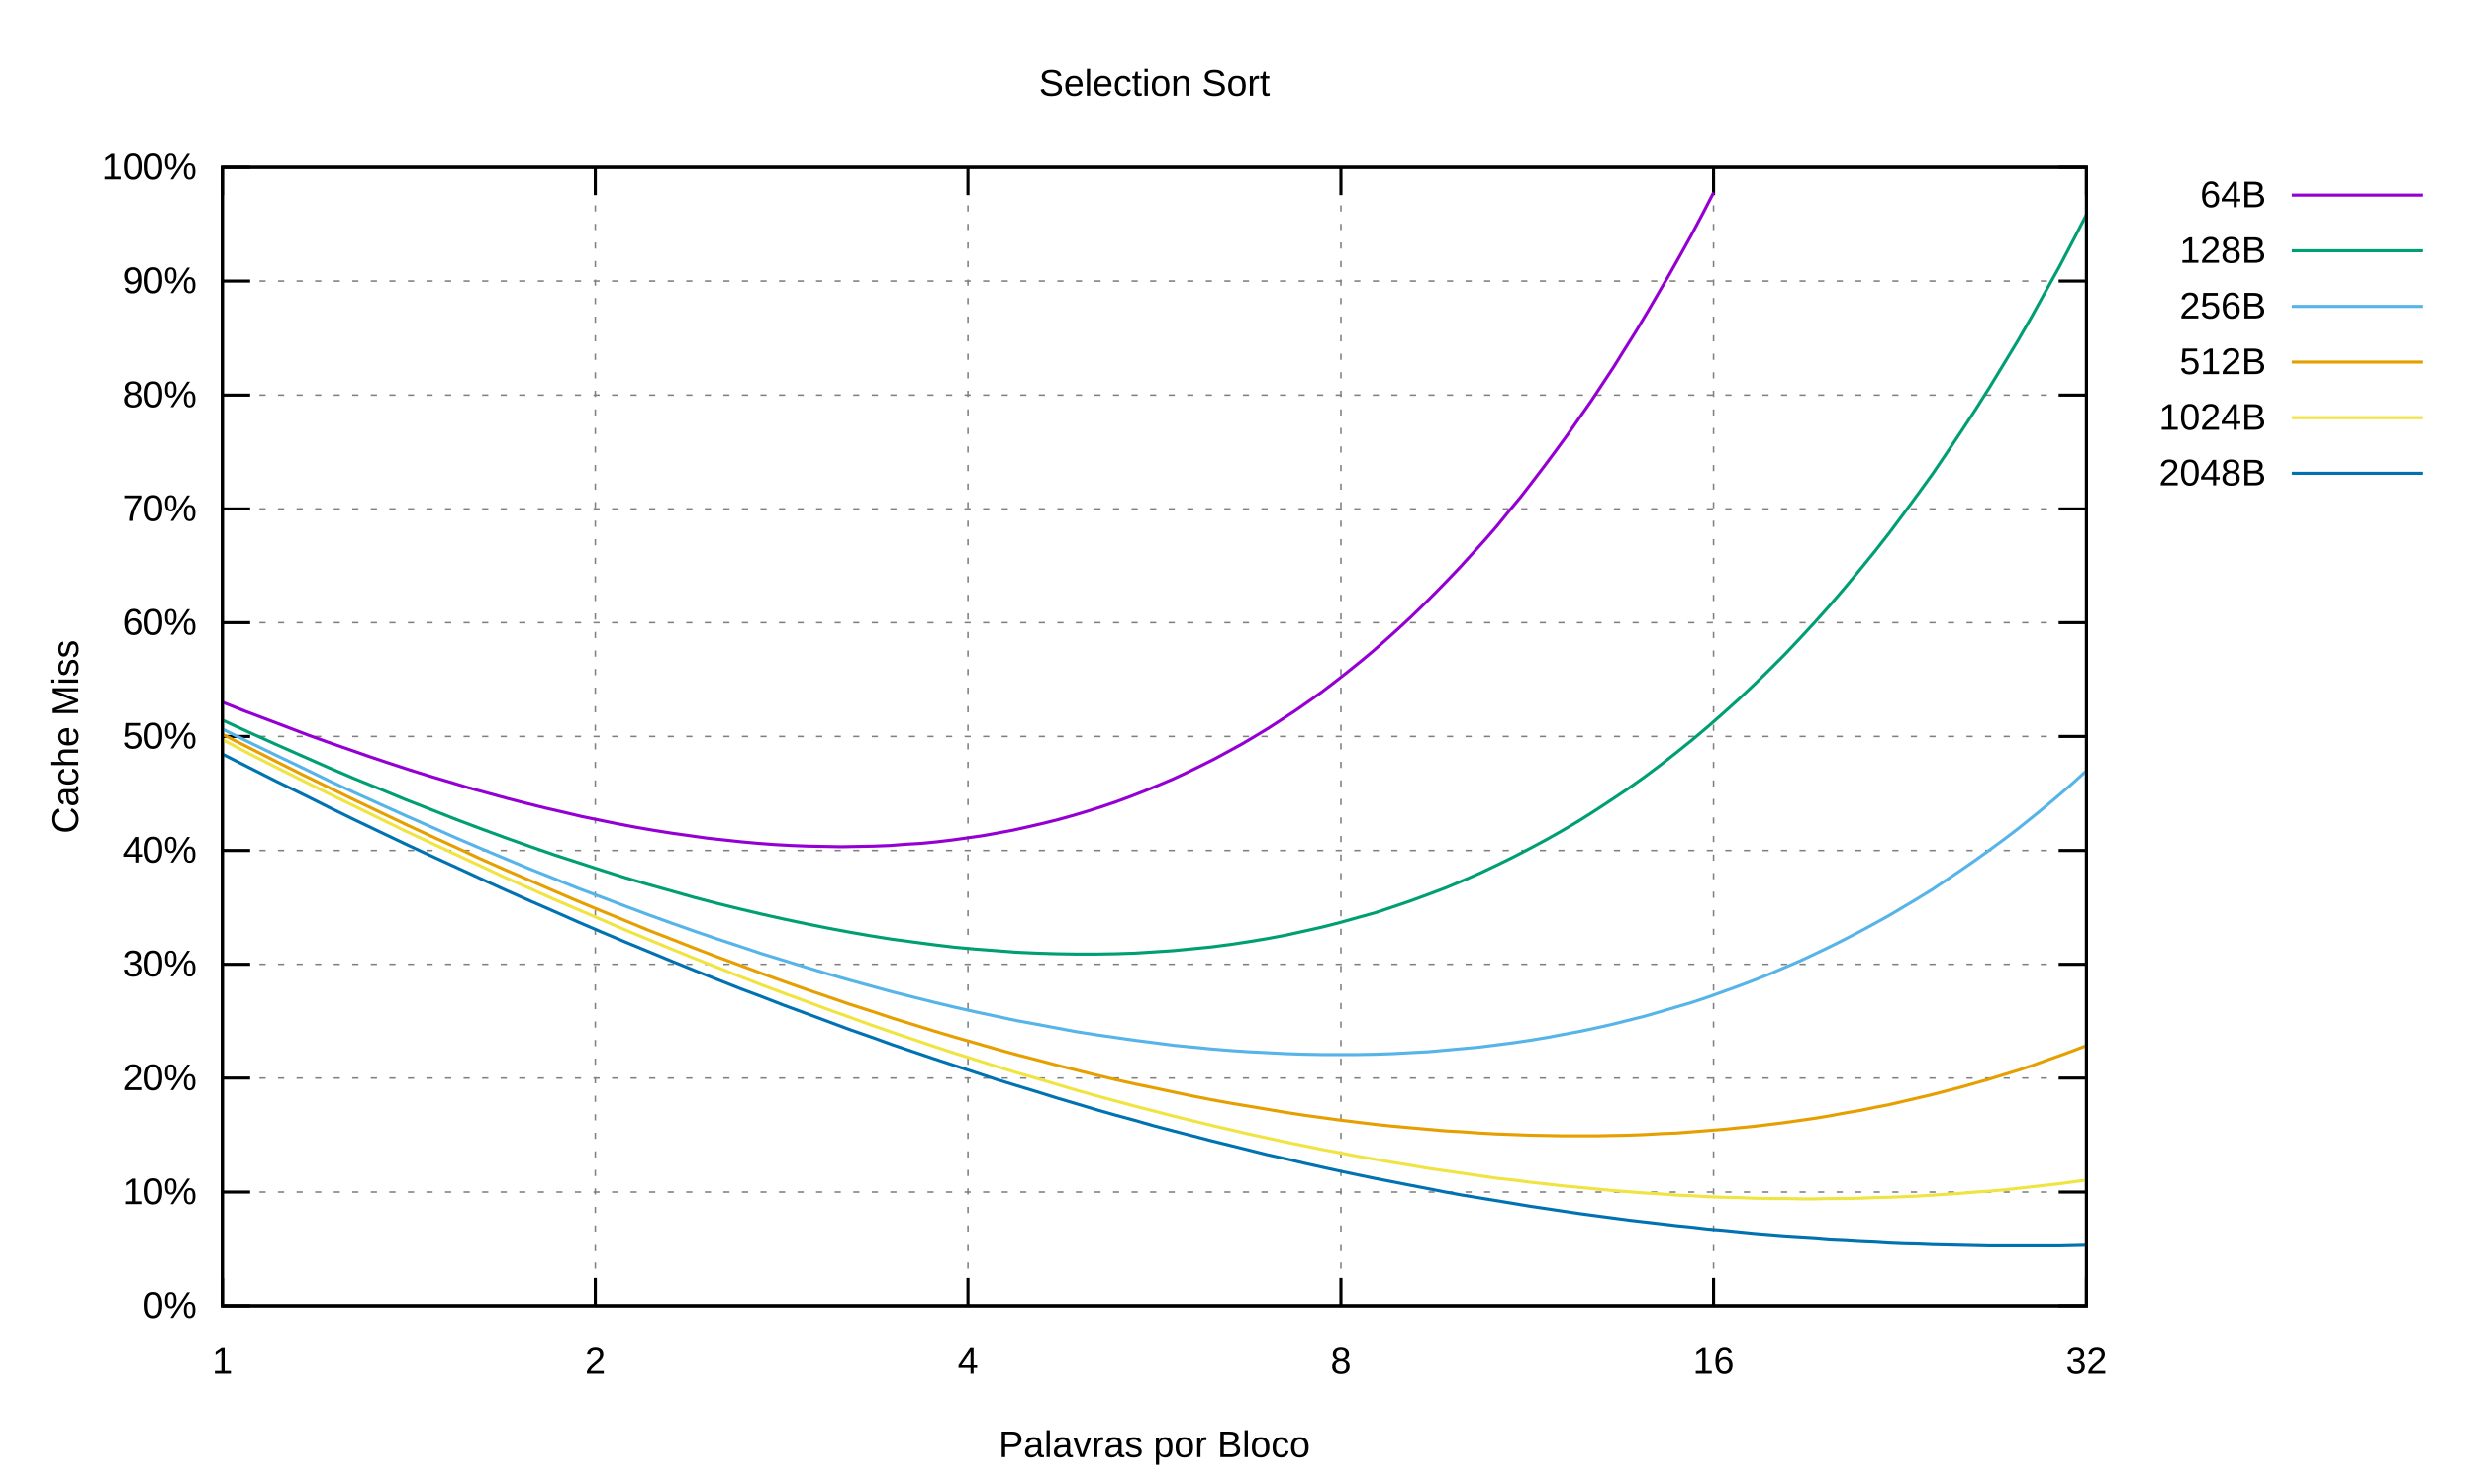
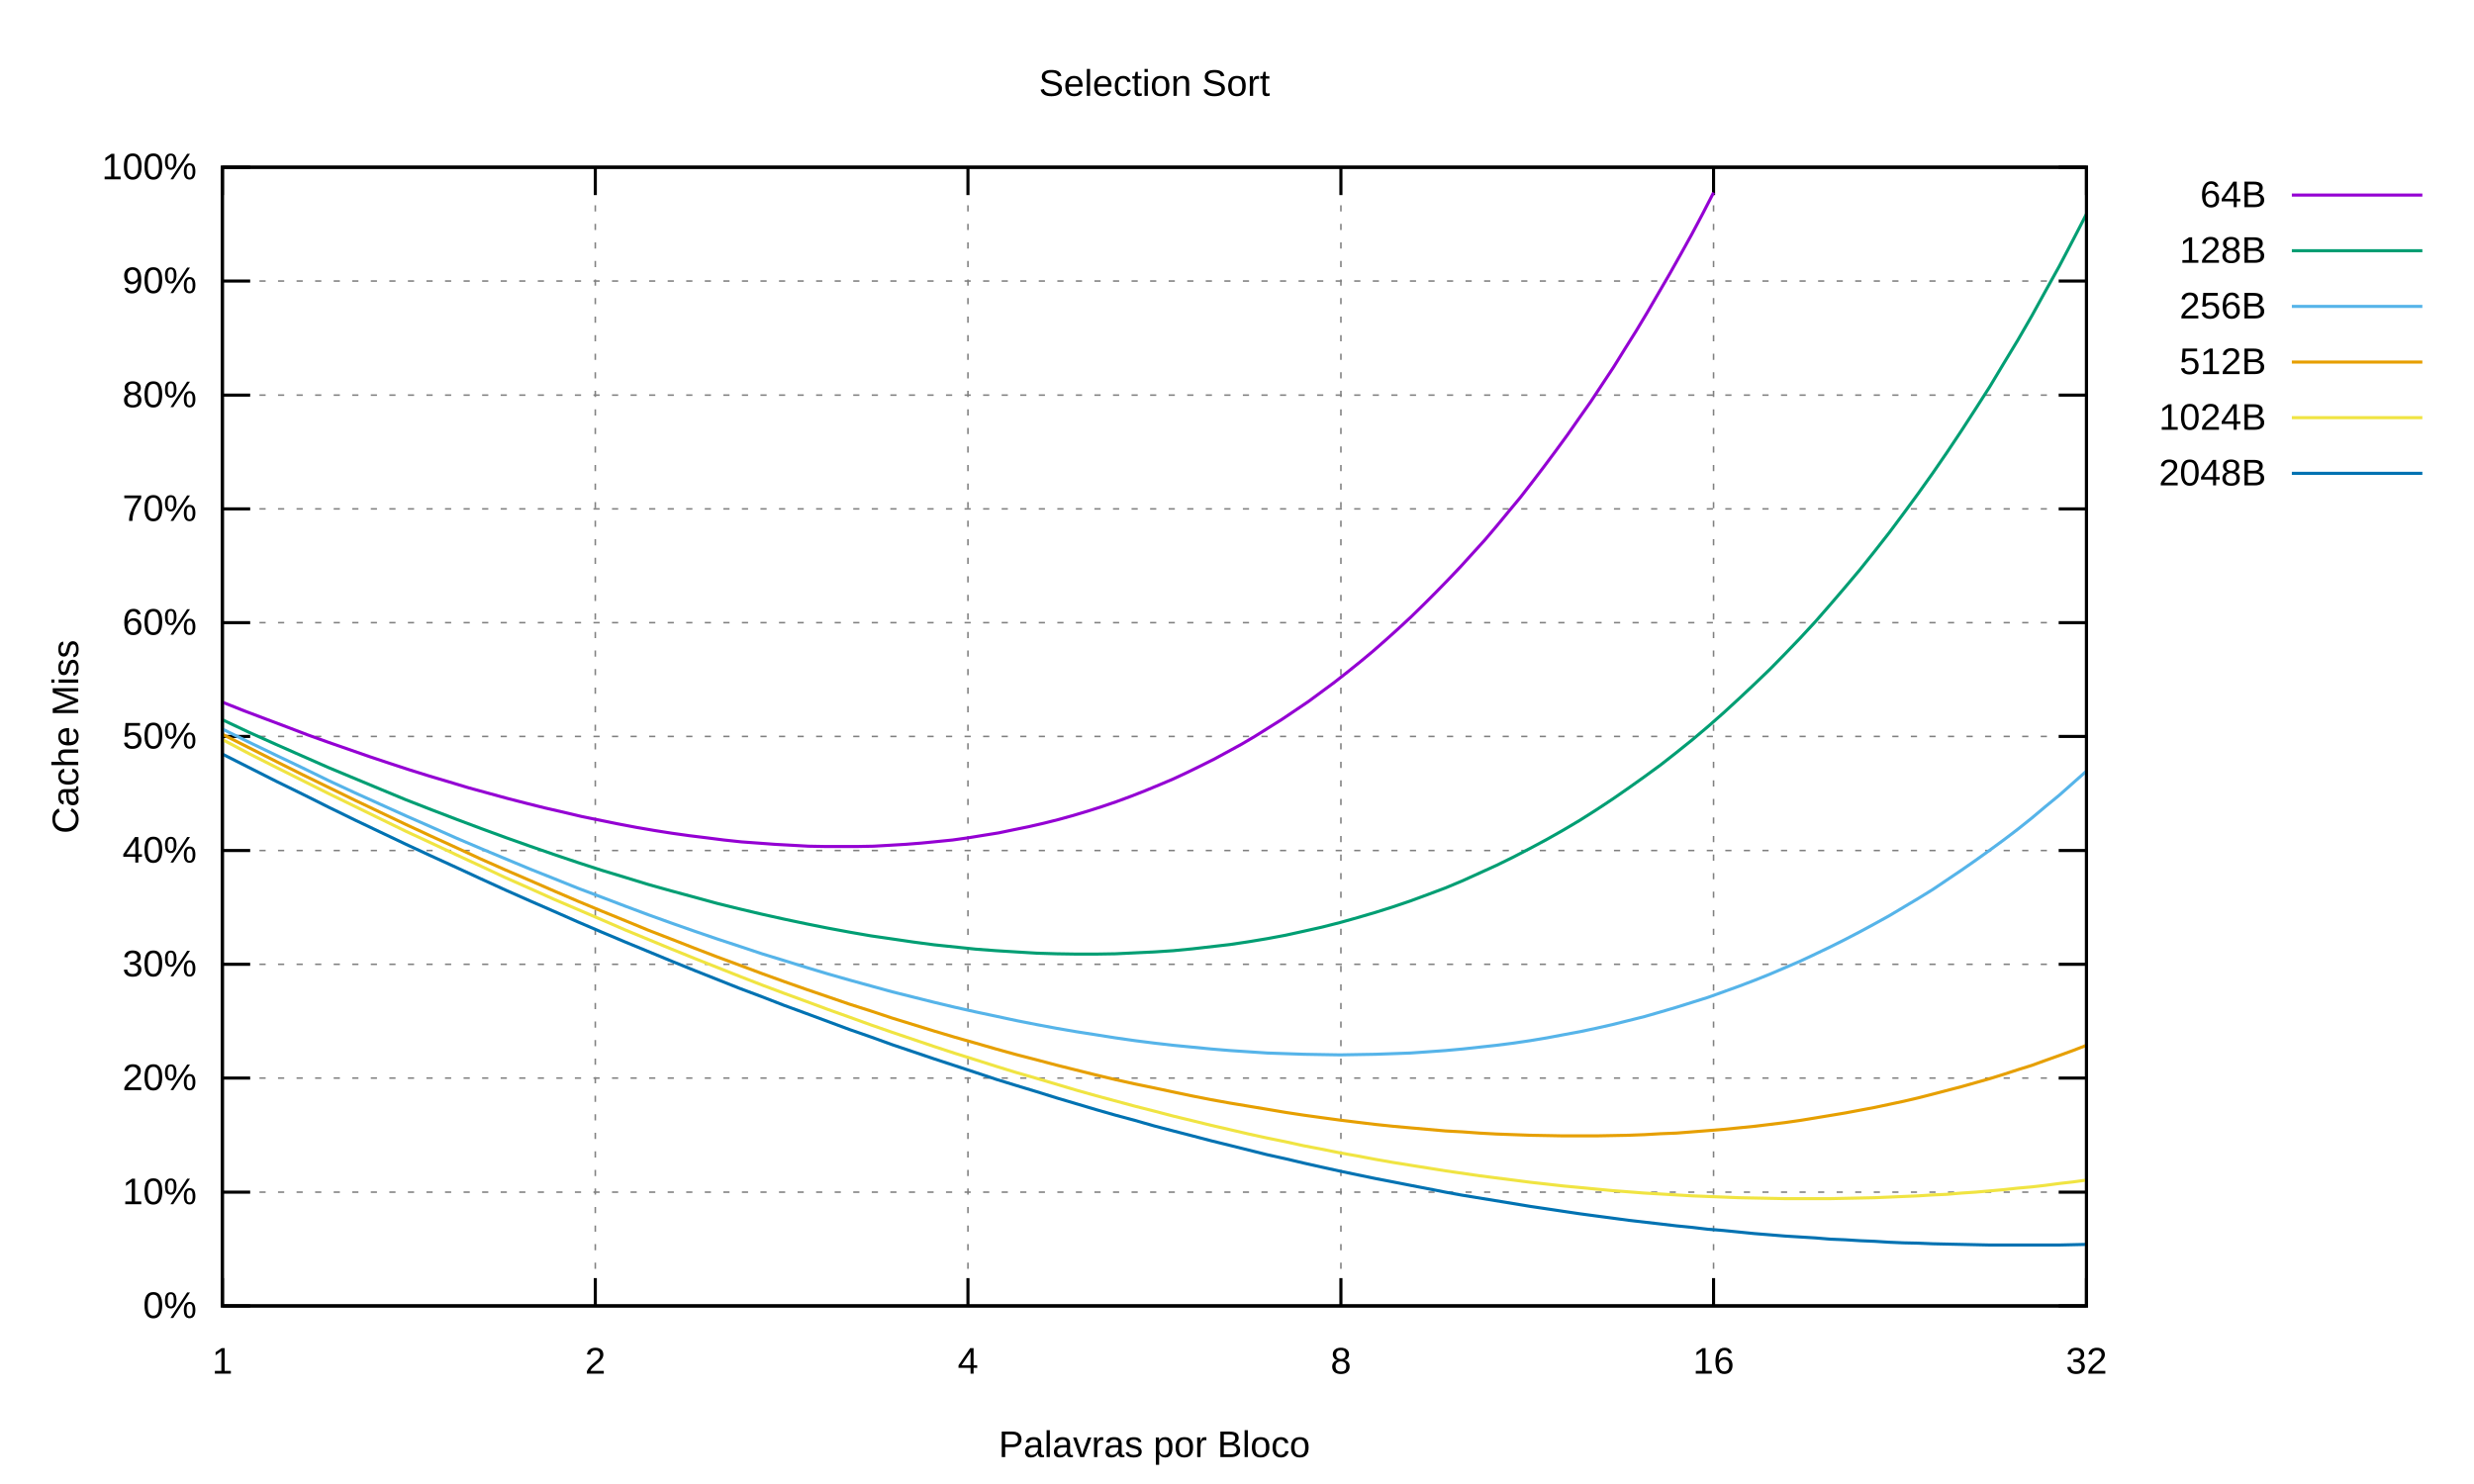
<svg xmlns="http://www.w3.org/2000/svg" xmlns:xlink="http://www.w3.org/1999/xlink" width="800" height="480" viewBox="0 0 800 480">
  <g id="gnuplot_canvas">
    <rect x="0" y="0" width="800" height="480" fill="none" />
    <defs>
      <circle id="gpDot" r="0.5" stroke-width="0.5" stroke="currentColor" />
      <path id="gpPt0" stroke-width="0.222" stroke="currentColor" d="M-1,0 h2 M0,-1 v2" />
      <path id="gpPt1" stroke-width="0.222" stroke="currentColor" d="M-1,-1 L1,1 M1,-1 L-1,1" />
      <path id="gpPt2" stroke-width="0.222" stroke="currentColor" d="M-1,0 L1,0 M0,-1 L0,1 M-1,-1 L1,1 M-1,1 L1,-1" />
      <rect id="gpPt3" stroke-width="0.222" stroke="currentColor" x="-1" y="-1" width="2" height="2" />
      <rect id="gpPt4" stroke-width="0.222" stroke="currentColor" fill="currentColor" x="-1" y="-1" width="2" height="2" />
      <circle id="gpPt5" stroke-width="0.222" stroke="currentColor" cx="0" cy="0" r="1" />
      <use xlink:href="#gpPt5" id="gpPt6" fill="currentColor" stroke="none" />
      <path id="gpPt7" stroke-width="0.222" stroke="currentColor" d="M0,-1.33 L-1.33,0.67 L1.33,0.67 z" />
      <use xlink:href="#gpPt7" id="gpPt8" fill="currentColor" stroke="none" />
      <use xlink:href="#gpPt7" id="gpPt9" stroke="currentColor" transform="rotate(180)" />
      <use xlink:href="#gpPt9" id="gpPt10" fill="currentColor" stroke="none" />
      <use xlink:href="#gpPt3" id="gpPt11" stroke="currentColor" transform="rotate(45)" />
      <use xlink:href="#gpPt11" id="gpPt12" fill="currentColor" stroke="none" />
      <path id="gpPt13" stroke-width="0.222" stroke="currentColor" d="M0,1.330 L1.265,0.411 L0.782,-1.067 L-0.782,-1.076 L-1.265,0.411 z" />
      <use xlink:href="#gpPt13" id="gpPt14" fill="currentColor" stroke="none" />
      <filter id="textbox" filterUnits="objectBoundingBox" x="0" y="0" height="1" width="1">
        <feFlood flood-color="white" flood-opacity="1" result="bgnd" />
        <feComposite in="SourceGraphic" in2="bgnd" operator="atop" />
      </filter>
      <filter id="greybox" filterUnits="objectBoundingBox" x="0" y="0" height="1" width="1">
        <feFlood flood-color="lightgrey" flood-opacity="1" result="grey" />
        <feComposite in="SourceGraphic" in2="grey" operator="atop" />
      </filter>
    </defs>
    <g fill="none" color="white" stroke="black" stroke-width="1.00" stroke-linecap="butt" stroke-linejoin="miter">
</g>
    <g fill="none" color="black" stroke="currentColor" stroke-width="1.00" stroke-linecap="butt" stroke-linejoin="miter">
</g>
    <g fill="none" color="black" stroke="black" stroke-width="0.50" stroke-linecap="butt" stroke-linejoin="miter">
</g>
    <g fill="none" color="gray" stroke="currentColor" stroke-width="0.50" stroke-linecap="butt" stroke-linejoin="miter">
      <path stroke="gray" stroke-dasharray="2,4" class="gridline" d="M71.9,422.4 L674.7,422.4  " />
    </g>
    <g fill="none" color="gray" stroke="gray" stroke-width="1.00" stroke-linecap="butt" stroke-linejoin="miter">
</g>
    <g fill="none" color="black" stroke="currentColor" stroke-width="1.00" stroke-linecap="butt" stroke-linejoin="miter">
      <path stroke="black" d="M71.9,422.4 L80.9,422.4 M674.7,422.4 L665.7,422.4  " />
      <g transform="translate(63.6,426.3)" stroke="none" fill="black" font-family="Arial" font-size="12.00" text-anchor="end">
        <text>
          <tspan font-family="Arial">0%</tspan>
        </text>
      </g>
    </g>
    <g fill="none" color="black" stroke="currentColor" stroke-width="1.00" stroke-linecap="butt" stroke-linejoin="miter">
</g>
    <g fill="none" color="black" stroke="black" stroke-width="0.50" stroke-linecap="butt" stroke-linejoin="miter">
</g>
    <g fill="none" color="gray" stroke="currentColor" stroke-width="0.50" stroke-linecap="butt" stroke-linejoin="miter">
      <path stroke="gray" stroke-dasharray="2,4" class="gridline" d="M71.9,385.6 L674.7,385.6  " />
    </g>
    <g fill="none" color="gray" stroke="gray" stroke-width="1.00" stroke-linecap="butt" stroke-linejoin="miter">
</g>
    <g fill="none" color="black" stroke="currentColor" stroke-width="1.00" stroke-linecap="butt" stroke-linejoin="miter">
      <path stroke="black" d="M71.9,385.6 L80.9,385.6 M674.7,385.6 L665.7,385.6  " />
      <g transform="translate(63.6,389.5)" stroke="none" fill="black" font-family="Arial" font-size="12.00" text-anchor="end">
        <text>
          <tspan font-family="Arial">10%</tspan>
        </text>
      </g>
    </g>
    <g fill="none" color="black" stroke="currentColor" stroke-width="1.00" stroke-linecap="butt" stroke-linejoin="miter">
</g>
    <g fill="none" color="black" stroke="black" stroke-width="0.50" stroke-linecap="butt" stroke-linejoin="miter">
</g>
    <g fill="none" color="gray" stroke="currentColor" stroke-width="0.50" stroke-linecap="butt" stroke-linejoin="miter">
      <path stroke="gray" stroke-dasharray="2,4" class="gridline" d="M71.9,348.7 L674.7,348.7  " />
    </g>
    <g fill="none" color="gray" stroke="gray" stroke-width="1.00" stroke-linecap="butt" stroke-linejoin="miter">
</g>
    <g fill="none" color="black" stroke="currentColor" stroke-width="1.00" stroke-linecap="butt" stroke-linejoin="miter">
      <path stroke="black" d="M71.9,348.7 L80.9,348.7 M674.7,348.7 L665.7,348.7  " />
      <g transform="translate(63.6,352.6)" stroke="none" fill="black" font-family="Arial" font-size="12.00" text-anchor="end">
        <text>
          <tspan font-family="Arial">20%</tspan>
        </text>
      </g>
    </g>
    <g fill="none" color="black" stroke="currentColor" stroke-width="1.00" stroke-linecap="butt" stroke-linejoin="miter">
</g>
    <g fill="none" color="black" stroke="black" stroke-width="0.50" stroke-linecap="butt" stroke-linejoin="miter">
</g>
    <g fill="none" color="gray" stroke="currentColor" stroke-width="0.50" stroke-linecap="butt" stroke-linejoin="miter">
      <path stroke="gray" stroke-dasharray="2,4" class="gridline" d="M71.9,311.9 L674.7,311.9  " />
    </g>
    <g fill="none" color="gray" stroke="gray" stroke-width="1.00" stroke-linecap="butt" stroke-linejoin="miter">
</g>
    <g fill="none" color="black" stroke="currentColor" stroke-width="1.00" stroke-linecap="butt" stroke-linejoin="miter">
      <path stroke="black" d="M71.9,311.9 L80.9,311.9 M674.7,311.9 L665.7,311.9  " />
      <g transform="translate(63.6,315.8)" stroke="none" fill="black" font-family="Arial" font-size="12.00" text-anchor="end">
        <text>
          <tspan font-family="Arial">30%</tspan>
        </text>
      </g>
    </g>
    <g fill="none" color="black" stroke="currentColor" stroke-width="1.00" stroke-linecap="butt" stroke-linejoin="miter">
</g>
    <g fill="none" color="black" stroke="black" stroke-width="0.50" stroke-linecap="butt" stroke-linejoin="miter">
</g>
    <g fill="none" color="gray" stroke="currentColor" stroke-width="0.50" stroke-linecap="butt" stroke-linejoin="miter">
      <path stroke="gray" stroke-dasharray="2,4" class="gridline" d="M71.9,275.1 L674.7,275.1  " />
    </g>
    <g fill="none" color="gray" stroke="gray" stroke-width="1.00" stroke-linecap="butt" stroke-linejoin="miter">
</g>
    <g fill="none" color="black" stroke="currentColor" stroke-width="1.00" stroke-linecap="butt" stroke-linejoin="miter">
      <path stroke="black" d="M71.9,275.1 L80.9,275.1 M674.7,275.1 L665.7,275.1  " />
      <g transform="translate(63.6,279.0)" stroke="none" fill="black" font-family="Arial" font-size="12.00" text-anchor="end">
        <text>
          <tspan font-family="Arial">40%</tspan>
        </text>
      </g>
    </g>
    <g fill="none" color="black" stroke="currentColor" stroke-width="1.00" stroke-linecap="butt" stroke-linejoin="miter">
</g>
    <g fill="none" color="black" stroke="black" stroke-width="0.50" stroke-linecap="butt" stroke-linejoin="miter">
</g>
    <g fill="none" color="gray" stroke="currentColor" stroke-width="0.50" stroke-linecap="butt" stroke-linejoin="miter">
      <path stroke="gray" stroke-dasharray="2,4" class="gridline" d="M71.9,238.2 L674.7,238.2  " />
    </g>
    <g fill="none" color="gray" stroke="gray" stroke-width="1.00" stroke-linecap="butt" stroke-linejoin="miter">
</g>
    <g fill="none" color="black" stroke="currentColor" stroke-width="1.00" stroke-linecap="butt" stroke-linejoin="miter">
      <path stroke="black" d="M71.9,238.2 L80.9,238.2 M674.7,238.2 L665.7,238.2  " />
      <g transform="translate(63.6,242.1)" stroke="none" fill="black" font-family="Arial" font-size="12.00" text-anchor="end">
        <text>
          <tspan font-family="Arial">50%</tspan>
        </text>
      </g>
    </g>
    <g fill="none" color="black" stroke="currentColor" stroke-width="1.00" stroke-linecap="butt" stroke-linejoin="miter">
</g>
    <g fill="none" color="black" stroke="black" stroke-width="0.50" stroke-linecap="butt" stroke-linejoin="miter">
</g>
    <g fill="none" color="gray" stroke="currentColor" stroke-width="0.50" stroke-linecap="butt" stroke-linejoin="miter">
      <path stroke="gray" stroke-dasharray="2,4" class="gridline" d="M71.9,201.4 L674.7,201.4  " />
    </g>
    <g fill="none" color="gray" stroke="gray" stroke-width="1.00" stroke-linecap="butt" stroke-linejoin="miter">
</g>
    <g fill="none" color="black" stroke="currentColor" stroke-width="1.00" stroke-linecap="butt" stroke-linejoin="miter">
      <path stroke="black" d="M71.9,201.4 L80.9,201.4 M674.7,201.4 L665.7,201.4  " />
      <g transform="translate(63.6,205.3)" stroke="none" fill="black" font-family="Arial" font-size="12.00" text-anchor="end">
        <text>
          <tspan font-family="Arial">60%</tspan>
        </text>
      </g>
    </g>
    <g fill="none" color="black" stroke="currentColor" stroke-width="1.00" stroke-linecap="butt" stroke-linejoin="miter">
</g>
    <g fill="none" color="black" stroke="black" stroke-width="0.50" stroke-linecap="butt" stroke-linejoin="miter">
</g>
    <g fill="none" color="gray" stroke="currentColor" stroke-width="0.50" stroke-linecap="butt" stroke-linejoin="miter">
      <path stroke="gray" stroke-dasharray="2,4" class="gridline" d="M71.9,164.6 L674.7,164.6  " />
    </g>
    <g fill="none" color="gray" stroke="gray" stroke-width="1.00" stroke-linecap="butt" stroke-linejoin="miter">
</g>
    <g fill="none" color="black" stroke="currentColor" stroke-width="1.00" stroke-linecap="butt" stroke-linejoin="miter">
      <path stroke="black" d="M71.9,164.6 L80.9,164.6 M674.7,164.6 L665.7,164.6  " />
      <g transform="translate(63.6,168.5)" stroke="none" fill="black" font-family="Arial" font-size="12.00" text-anchor="end">
        <text>
          <tspan font-family="Arial">70%</tspan>
        </text>
      </g>
    </g>
    <g fill="none" color="black" stroke="currentColor" stroke-width="1.00" stroke-linecap="butt" stroke-linejoin="miter">
</g>
    <g fill="none" color="black" stroke="black" stroke-width="0.50" stroke-linecap="butt" stroke-linejoin="miter">
</g>
    <g fill="none" color="gray" stroke="currentColor" stroke-width="0.50" stroke-linecap="butt" stroke-linejoin="miter">
      <path stroke="gray" stroke-dasharray="2,4" class="gridline" d="M71.9,127.8 L674.7,127.8  " />
    </g>
    <g fill="none" color="gray" stroke="gray" stroke-width="1.00" stroke-linecap="butt" stroke-linejoin="miter">
</g>
    <g fill="none" color="black" stroke="currentColor" stroke-width="1.00" stroke-linecap="butt" stroke-linejoin="miter">
      <path stroke="black" d="M71.9,127.8 L80.9,127.8 M674.7,127.8 L665.7,127.8  " />
      <g transform="translate(63.6,131.7)" stroke="none" fill="black" font-family="Arial" font-size="12.00" text-anchor="end">
        <text>
          <tspan font-family="Arial">80%</tspan>
        </text>
      </g>
    </g>
    <g fill="none" color="black" stroke="currentColor" stroke-width="1.00" stroke-linecap="butt" stroke-linejoin="miter">
</g>
    <g fill="none" color="black" stroke="black" stroke-width="0.50" stroke-linecap="butt" stroke-linejoin="miter">
</g>
    <g fill="none" color="gray" stroke="currentColor" stroke-width="0.50" stroke-linecap="butt" stroke-linejoin="miter">
      <path stroke="gray" stroke-dasharray="2,4" class="gridline" d="M71.9,90.9 L674.7,90.9  " />
    </g>
    <g fill="none" color="gray" stroke="gray" stroke-width="1.00" stroke-linecap="butt" stroke-linejoin="miter">
</g>
    <g fill="none" color="black" stroke="currentColor" stroke-width="1.00" stroke-linecap="butt" stroke-linejoin="miter">
      <path stroke="black" d="M71.9,90.9 L80.9,90.9 M674.7,90.9 L665.7,90.9  " />
      <g transform="translate(63.6,94.8)" stroke="none" fill="black" font-family="Arial" font-size="12.00" text-anchor="end">
        <text>
          <tspan font-family="Arial">90%</tspan>
        </text>
      </g>
    </g>
    <g fill="none" color="black" stroke="currentColor" stroke-width="1.00" stroke-linecap="butt" stroke-linejoin="miter">
</g>
    <g fill="none" color="black" stroke="black" stroke-width="0.50" stroke-linecap="butt" stroke-linejoin="miter">
</g>
    <g fill="none" color="gray" stroke="currentColor" stroke-width="0.50" stroke-linecap="butt" stroke-linejoin="miter">
      <path stroke="gray" stroke-dasharray="2,4" class="gridline" d="M71.9,54.1 L674.7,54.1  " />
    </g>
    <g fill="none" color="gray" stroke="gray" stroke-width="1.00" stroke-linecap="butt" stroke-linejoin="miter">
</g>
    <g fill="none" color="black" stroke="currentColor" stroke-width="1.00" stroke-linecap="butt" stroke-linejoin="miter">
      <path stroke="black" d="M71.9,54.1 L80.9,54.1 M674.7,54.1 L665.7,54.1  " />
      <g transform="translate(63.6,58.0)" stroke="none" fill="black" font-family="Arial" font-size="12.00" text-anchor="end">
        <text>
          <tspan font-family="Arial">100%</tspan>
        </text>
      </g>
    </g>
    <g fill="none" color="black" stroke="currentColor" stroke-width="1.00" stroke-linecap="butt" stroke-linejoin="miter">
</g>
    <g fill="none" color="black" stroke="black" stroke-width="0.50" stroke-linecap="butt" stroke-linejoin="miter">
</g>
    <g fill="none" color="gray" stroke="currentColor" stroke-width="0.50" stroke-linecap="butt" stroke-linejoin="miter">
      <path stroke="gray" stroke-dasharray="2,4" class="gridline" d="M71.9,422.4 L71.9,54.1  " />
    </g>
    <g fill="none" color="gray" stroke="gray" stroke-width="1.00" stroke-linecap="butt" stroke-linejoin="miter">
</g>
    <g fill="none" color="black" stroke="currentColor" stroke-width="1.00" stroke-linecap="butt" stroke-linejoin="miter">
      <path stroke="black" d="M71.9,422.4 L71.9,413.4 M71.9,54.1 L71.9,63.1  " />
      <g transform="translate(71.9,444.3)" stroke="none" fill="black" font-family="Arial" font-size="12.00" text-anchor="middle">
        <text>
          <tspan font-family="Arial"> 1</tspan>
        </text>
      </g>
    </g>
    <g fill="none" color="black" stroke="currentColor" stroke-width="1.00" stroke-linecap="butt" stroke-linejoin="miter">
</g>
    <g fill="none" color="black" stroke="black" stroke-width="0.50" stroke-linecap="butt" stroke-linejoin="miter">
</g>
    <g fill="none" color="gray" stroke="currentColor" stroke-width="0.50" stroke-linecap="butt" stroke-linejoin="miter">
      <path stroke="gray" stroke-dasharray="2,4" class="gridline" d="M192.5,422.4 L192.5,54.1  " />
    </g>
    <g fill="none" color="gray" stroke="gray" stroke-width="1.00" stroke-linecap="butt" stroke-linejoin="miter">
</g>
    <g fill="none" color="black" stroke="currentColor" stroke-width="1.00" stroke-linecap="butt" stroke-linejoin="miter">
      <path stroke="black" d="M192.5,422.4 L192.5,413.4 M192.5,54.1 L192.5,63.1  " />
      <g transform="translate(192.5,444.3)" stroke="none" fill="black" font-family="Arial" font-size="12.00" text-anchor="middle">
        <text>
          <tspan font-family="Arial"> 2</tspan>
        </text>
      </g>
    </g>
    <g fill="none" color="black" stroke="currentColor" stroke-width="1.00" stroke-linecap="butt" stroke-linejoin="miter">
</g>
    <g fill="none" color="black" stroke="black" stroke-width="0.50" stroke-linecap="butt" stroke-linejoin="miter">
</g>
    <g fill="none" color="gray" stroke="currentColor" stroke-width="0.50" stroke-linecap="butt" stroke-linejoin="miter">
      <path stroke="gray" stroke-dasharray="2,4" class="gridline" d="M313.0,422.4 L313.0,54.1  " />
    </g>
    <g fill="none" color="gray" stroke="gray" stroke-width="1.00" stroke-linecap="butt" stroke-linejoin="miter">
</g>
    <g fill="none" color="black" stroke="currentColor" stroke-width="1.00" stroke-linecap="butt" stroke-linejoin="miter">
      <path stroke="black" d="M313.0,422.4 L313.0,413.4 M313.0,54.1 L313.0,63.1  " />
      <g transform="translate(313.0,444.3)" stroke="none" fill="black" font-family="Arial" font-size="12.00" text-anchor="middle">
        <text>
          <tspan font-family="Arial"> 4</tspan>
        </text>
      </g>
    </g>
    <g fill="none" color="black" stroke="currentColor" stroke-width="1.00" stroke-linecap="butt" stroke-linejoin="miter">
</g>
    <g fill="none" color="black" stroke="black" stroke-width="0.50" stroke-linecap="butt" stroke-linejoin="miter">
</g>
    <g fill="none" color="gray" stroke="currentColor" stroke-width="0.50" stroke-linecap="butt" stroke-linejoin="miter">
      <path stroke="gray" stroke-dasharray="2,4" class="gridline" d="M433.6,422.4 L433.6,54.1  " />
    </g>
    <g fill="none" color="gray" stroke="gray" stroke-width="1.00" stroke-linecap="butt" stroke-linejoin="miter">
</g>
    <g fill="none" color="black" stroke="currentColor" stroke-width="1.00" stroke-linecap="butt" stroke-linejoin="miter">
      <path stroke="black" d="M433.6,422.4 L433.6,413.4 M433.6,54.1 L433.6,63.1  " />
      <g transform="translate(433.6,444.3)" stroke="none" fill="black" font-family="Arial" font-size="12.00" text-anchor="middle">
        <text>
          <tspan font-family="Arial"> 8</tspan>
        </text>
      </g>
    </g>
    <g fill="none" color="black" stroke="currentColor" stroke-width="1.00" stroke-linecap="butt" stroke-linejoin="miter">
</g>
    <g fill="none" color="black" stroke="black" stroke-width="0.50" stroke-linecap="butt" stroke-linejoin="miter">
</g>
    <g fill="none" color="gray" stroke="currentColor" stroke-width="0.50" stroke-linecap="butt" stroke-linejoin="miter">
      <path stroke="gray" stroke-dasharray="2,4" class="gridline" d="M554.1,422.4 L554.1,54.1  " />
    </g>
    <g fill="none" color="gray" stroke="gray" stroke-width="1.00" stroke-linecap="butt" stroke-linejoin="miter">
</g>
    <g fill="none" color="black" stroke="currentColor" stroke-width="1.00" stroke-linecap="butt" stroke-linejoin="miter">
      <path stroke="black" d="M554.1,422.4 L554.1,413.4 M554.1,54.1 L554.1,63.1  " />
      <g transform="translate(554.1,444.3)" stroke="none" fill="black" font-family="Arial" font-size="12.00" text-anchor="middle">
        <text>
          <tspan font-family="Arial"> 16</tspan>
        </text>
      </g>
    </g>
    <g fill="none" color="black" stroke="currentColor" stroke-width="1.00" stroke-linecap="butt" stroke-linejoin="miter">
</g>
    <g fill="none" color="black" stroke="black" stroke-width="0.50" stroke-linecap="butt" stroke-linejoin="miter">
</g>
    <g fill="none" color="gray" stroke="currentColor" stroke-width="0.50" stroke-linecap="butt" stroke-linejoin="miter">
      <path stroke="gray" stroke-dasharray="2,4" class="gridline" d="M674.7,422.4 L674.7,54.1  " />
    </g>
    <g fill="none" color="gray" stroke="gray" stroke-width="1.00" stroke-linecap="butt" stroke-linejoin="miter">
</g>
    <g fill="none" color="black" stroke="currentColor" stroke-width="1.00" stroke-linecap="butt" stroke-linejoin="miter">
      <path stroke="black" d="M674.7,422.4 L674.7,413.4 M674.7,54.1 L674.7,63.1  " />
      <g transform="translate(674.7,444.3)" stroke="none" fill="black" font-family="Arial" font-size="12.00" text-anchor="middle">
        <text>
          <tspan font-family="Arial"> 32</tspan>
        </text>
      </g>
    </g>
    <g fill="none" color="black" stroke="currentColor" stroke-width="1.00" stroke-linecap="butt" stroke-linejoin="miter">
</g>
    <g fill="none" color="black" stroke="currentColor" stroke-width="1.00" stroke-linecap="butt" stroke-linejoin="miter">
      <path stroke="black" d="M71.9,54.1 L71.9,422.4 L674.7,422.4 L674.7,54.1 L71.9,54.1 Z  " />
    </g>
    <g fill="none" color="black" stroke="currentColor" stroke-width="1.00" stroke-linecap="butt" stroke-linejoin="miter">
      <g transform="translate(25.3,238.3) rotate(270)" stroke="none" fill="black" font-family="Arial" font-size="12.00" text-anchor="middle">
        <text>
          <tspan font-family="Arial">Cache Miss</tspan>
        </text>
      </g>
    </g>
    <g fill="none" color="black" stroke="currentColor" stroke-width="1.00" stroke-linecap="butt" stroke-linejoin="miter">
      <g transform="translate(373.3,471.3)" stroke="none" fill="black" font-family="Arial" font-size="12.00" text-anchor="middle">
        <text>
          <tspan font-family="Arial">Palavras por Bloco</tspan>
        </text>
      </g>
    </g>
    <g fill="none" color="black" stroke="currentColor" stroke-width="1.00" stroke-linecap="butt" stroke-linejoin="miter">
      <g transform="translate(373.3,31.0)" stroke="none" fill="black" font-family="Arial" font-size="12.00" text-anchor="middle">
        <text>
          <tspan font-family="Arial">Selection Sort</tspan>
        </text>
      </g>
    </g>
    <g fill="none" color="black" stroke="currentColor" stroke-width="1.00" stroke-linecap="butt" stroke-linejoin="miter">
</g>
    <g id="gnuplot_plot_1">
      <g fill="none" color="black" stroke="currentColor" stroke-width="1.00" stroke-linecap="butt" stroke-linejoin="miter">
        <g transform="translate(732.8,67.0)" stroke="none" fill="black" font-family="Arial" font-size="12.00" text-anchor="end">
          <text>
            <tspan font-family="Arial">64B</tspan>
          </text>
        </g>
      </g>
      <g fill="none" color="black" stroke="currentColor" stroke-width="1.00" stroke-linecap="butt" stroke-linejoin="miter">
-         <path stroke="rgb(148,   0, 211)" d="M741.1,63.1 L783.3,63.1 M71.9,227.1 L78.9,229.9 L85.8,232.5 L92.7,235.1 L99.5,237.7 L106.2,240.1   L112.8,242.4 L119.4,244.7 L126.0,246.9 L132.4,249.0 L138.8,251.0 L145.2,252.9 L151.5,254.8 L157.7,256.5   L163.9,258.2 L170.1,259.8 L176.1,261.3 L182.2,262.7 L188.1,264.1 L194.0,265.3 L199.9,266.5 L205.7,267.6   L211.5,268.6 L217.2,269.5 L222.9,270.3 L228.6,271.1 L234.1,271.7 L239.7,272.3 L245.2,272.8 L250.6,273.2   L256.1,273.5 L261.4,273.7 L266.8,273.8 L272.0,273.9 L277.3,273.8 L282.5,273.7 L287.7,273.5 L292.8,273.1   L297.9,272.8 L303.0,272.3 L308.0,271.7 L313.0,271.0 L317.9,270.3 L322.9,269.4 L327.7,268.5 L332.6,267.4   L337.4,266.3 L342.2,265.1 L346.9,263.8 L351.6,262.4 L356.3,260.9 L361.0,259.3 L365.6,257.6 L370.2,255.8   L374.8,253.9 L379.3,252.0 L383.8,249.9 L388.3,247.7 L392.7,245.5 L397.1,243.1 L401.5,240.7 L405.9,238.1   L410.2,235.5 L414.5,232.7 L418.8,229.9 L423.1,226.9 L427.3,223.9 L431.5,220.7 L435.7,217.4 L439.8,214.1   L444.0,210.6 L448.1,207.0 L452.1,203.4 L456.2,199.6 L460.2,195.7 L464.2,191.7 L468.2,187.6 L472.2,183.4   L476.1,179.1 L480.1,174.7 L484.0,170.2 L487.8,165.5 L491.7,160.8 L495.5,155.9 L499.3,150.9 L503.1,145.8   L506.9,140.6 L510.6,135.3 L514.4,129.9 L518.1,124.3 L521.8,118.7 L525.4,112.9 L529.1,107.0 L532.7,101.0   L536.3,94.8 L539.9,88.6 L543.5,82.2 L547.1,75.7 L550.6,69.1 L554.1,62.3  " />
+         <path stroke="rgb(148,   0, 211)" d="M741.1,63.1 L783.3,63.1 M71.9,227.1 L78.9,229.9 L85.8,232.5 L92.7,235.1 L99.5,237.7 L106.2,240.1   L112.8,242.4 L119.4,244.7 L126.0,246.9 L132.4,249.0 L138.8,251.0 L145.2,252.9 L151.5,254.8 L157.7,256.5   L163.9,258.2 L170.1,259.8 L176.1,261.3 L182.2,262.7 L188.1,264.1 L194.0,265.3 L199.9,266.5 L205.7,267.6   L211.5,268.6 L217.2,269.5 L222.9,270.3 L228.6,271.0 L234.1,271.7 L239.7,272.3 L245.2,272.7 L250.6,273.1   L256.1,273.4 L261.4,273.7 L266.8,273.8 L272.0,273.8 L277.3,273.8 L282.5,273.7 L287.7,273.4 L292.8,273.1   L297.9,272.7 L303.0,272.2 L308.0,271.7 L313.0,271.0 L317.9,270.2 L322.9,269.4 L327.7,268.4 L332.6,267.4   L337.4,266.3 L342.2,265.1 L346.9,263.8 L351.6,262.4 L356.3,260.9 L361.0,259.3 L365.6,257.6 L370.2,255.8   L374.8,253.9 L379.3,252.0 L383.8,249.9 L388.3,247.7 L392.7,245.5 L397.1,243.1 L401.5,240.7 L405.9,238.1   L410.2,235.4 L414.5,232.7 L418.8,229.8 L423.1,226.9 L427.3,223.8 L431.5,220.7 L435.7,217.4 L439.8,214.1   L444.0,210.6 L448.1,207.0 L452.1,203.4 L456.2,199.6 L460.2,195.7 L464.2,191.7 L468.2,187.6 L472.2,183.4   L476.1,179.1 L480.1,174.7 L484.0,170.1 L487.8,165.5 L491.7,160.8 L495.5,155.9 L499.3,150.9 L503.1,145.8   L506.9,140.6 L510.6,135.3 L514.4,129.9 L518.1,124.3 L521.8,118.7 L525.4,112.9 L529.1,107.0 L532.7,101.0   L536.3,94.8 L539.9,88.6 L543.5,82.2 L547.1,75.7 L550.6,69.1 L554.1,62.3  " />
      </g>
    </g>
    <g id="gnuplot_plot_2">
      <g fill="none" color="black" stroke="currentColor" stroke-width="1.00" stroke-linecap="butt" stroke-linejoin="miter">
        <g transform="translate(732.8,85.0)" stroke="none" fill="black" font-family="Arial" font-size="12.00" text-anchor="end">
          <text>
            <tspan font-family="Arial">128B</tspan>
          </text>
        </g>
      </g>
      <g fill="none" color="black" stroke="currentColor" stroke-width="1.00" stroke-linecap="butt" stroke-linejoin="miter">
-         <path stroke="rgb(  0, 158, 115)" d="M741.1,81.1 L783.3,81.1 M71.9,232.9 L80.6,236.9 L89.3,240.8 L97.9,244.6 L106.3,248.3 L114.7,251.9   L123.1,255.3 L131.3,258.7 L139.5,261.9 L147.6,265.1 L155.6,268.1 L163.5,271.0 L171.4,273.8 L179.2,276.5   L186.9,279.0 L194.6,281.5 L202.2,283.9 L209.7,286.1 L217.2,288.2 L224.6,290.3 L231.9,292.2 L239.2,294.0   L246.4,295.7 L253.6,297.3 L260.7,298.8 L267.7,300.2 L274.7,301.5 L281.6,302.7 L288.5,303.8 L295.3,304.7   L302.1,305.6 L308.8,306.4 L315.5,307.0 L322.1,307.5 L328.6,308.0 L335.2,308.3 L341.6,308.5 L348.0,308.6   L354.4,308.6 L360.7,308.5 L367.0,308.3 L373.3,307.9 L379.4,307.5 L385.6,306.9 L391.7,306.3 L397.8,305.5   L403.8,304.6 L409.8,303.6 L415.7,302.5 L421.6,301.2 L427.4,299.9 L433.3,298.4 L439.0,296.8 L444.8,295.2   L450.5,293.3 L456.1,291.4 L461.8,289.3 L467.4,287.2 L472.9,284.9 L478.4,282.5 L483.9,279.9 L489.4,277.2   L494.8,274.4 L500.2,271.5 L505.5,268.5 L510.9,265.3 L516.1,262.0 L521.4,258.5 L526.6,255.0 L531.8,251.3   L537.0,247.4 L542.1,243.4 L547.2,239.3 L552.3,235.0 L557.3,230.6 L562.3,226.1 L567.3,221.4 L572.3,216.5   L577.2,211.6 L582.1,206.4 L587.0,201.1 L591.8,195.7 L596.6,190.1 L601.4,184.3 L606.2,178.4 L610.9,172.4   L615.6,166.1 L620.3,159.7 L625.0,153.2 L629.6,146.4 L634.2,139.5 L638.8,132.5 L643.4,125.2 L647.9,117.8   L652.5,110.2 L657.0,102.4 L661.4,94.4 L665.9,86.3 L670.3,77.9 L674.7,69.4  " />
+         <path stroke="rgb(  0, 158, 115)" d="M741.1,81.1 L783.3,81.1 M71.9,232.8 L80.6,236.9 L89.3,240.8 L97.9,244.6 L106.3,248.3 L114.7,251.8   L123.1,255.3 L131.3,258.7 L139.5,261.9 L147.6,265.0 L155.6,268.0 L163.5,270.9 L171.4,273.7 L179.2,276.4   L186.9,279.0 L194.6,281.5 L202.2,283.8 L209.7,286.1 L217.2,288.2 L224.6,290.2 L231.9,292.2 L239.2,294.0   L246.4,295.7 L253.6,297.3 L260.7,298.8 L267.7,300.2 L274.7,301.5 L281.6,302.7 L288.5,303.7 L295.3,304.7   L302.1,305.6 L308.8,306.3 L315.5,307.0 L322.1,307.5 L328.6,307.9 L335.2,308.3 L341.6,308.5 L348.0,308.6   L354.4,308.6 L360.7,308.5 L367.0,308.2 L373.3,307.9 L379.4,307.5 L385.6,306.9 L391.7,306.2 L397.8,305.5   L403.8,304.6 L409.8,303.6 L415.7,302.5 L421.6,301.2 L427.4,299.9 L433.3,298.4 L439.0,296.8 L444.8,295.1   L450.5,293.3 L456.1,291.4 L461.8,289.3 L467.4,287.2 L472.9,284.9 L478.4,282.4 L483.9,279.9 L489.4,277.2   L494.8,274.4 L500.2,271.5 L505.5,268.5 L510.9,265.3 L516.1,262.0 L521.4,258.5 L526.6,254.9 L531.8,251.2   L537.0,247.4 L542.1,243.4 L547.2,239.3 L552.3,235.0 L557.3,230.6 L562.3,226.0 L567.3,221.3 L572.3,216.5   L577.2,211.5 L582.1,206.4 L587.0,201.1 L591.8,195.6 L596.6,190.0 L601.4,184.3 L606.2,178.3 L610.9,172.3   L615.6,166.0 L620.3,159.6 L625.0,153.0 L629.6,146.3 L634.2,139.4 L638.8,132.3 L643.4,125.1 L647.9,117.6   L652.5,110.0 L657.0,102.2 L661.4,94.2 L665.9,86.1 L670.3,77.7 L674.7,69.2  " />
      </g>
    </g>
    <g id="gnuplot_plot_3">
      <g fill="none" color="black" stroke="currentColor" stroke-width="1.00" stroke-linecap="butt" stroke-linejoin="miter">
        <g transform="translate(732.8,103.0)" stroke="none" fill="black" font-family="Arial" font-size="12.00" text-anchor="end">
          <text>
            <tspan font-family="Arial">256B</tspan>
          </text>
        </g>
      </g>
      <g fill="none" color="black" stroke="currentColor" stroke-width="1.00" stroke-linecap="butt" stroke-linejoin="miter">
-         <path stroke="rgb( 86, 180, 233)" d="M741.1,99.1 L783.3,99.1 M71.9,235.8 L80.6,240.1 L89.3,244.3 L97.9,248.4 L106.3,252.5 L114.7,256.4   L123.1,260.2 L131.3,263.9 L139.5,267.5 L147.6,271.1 L155.6,274.5 L163.5,277.8 L171.4,281.1 L179.2,284.2   L186.9,287.3 L194.6,290.2 L202.2,293.1 L209.7,295.9 L217.2,298.6 L224.6,301.2 L231.9,303.7 L239.2,306.1   L246.4,308.5 L253.6,310.7 L260.7,312.9 L267.7,315.0 L274.7,317.0 L281.6,318.9 L288.5,320.8 L295.3,322.5   L302.1,324.2 L308.8,325.8 L315.5,327.3 L322.1,328.7 L328.6,330.1 L335.2,331.3 L341.6,332.5 L348.0,333.7   L354.4,334.7 L360.7,335.6 L367.0,336.5 L373.3,337.3 L379.4,338.1 L385.6,338.7 L391.7,339.3 L397.8,339.8   L403.8,340.2 L409.8,340.5 L415.7,340.8 L421.6,341.0 L427.4,341.1 L433.3,341.1 L439.0,341.1 L444.8,341.0   L450.5,340.8 L456.1,340.5 L461.8,340.2 L467.4,339.7 L472.9,339.2 L478.4,338.7 L483.9,338.0 L489.4,337.3   L494.8,336.5 L500.2,335.6 L505.5,334.6 L510.9,333.6 L516.1,332.5 L521.4,331.3 L526.6,330.0 L531.8,328.7   L537.0,327.2 L542.1,325.7 L547.2,324.2 L552.3,322.5 L557.3,320.7 L562.3,318.9 L567.3,317.0 L572.3,315.0   L577.2,312.9 L582.1,310.8 L587.0,308.5 L591.8,306.2 L596.6,303.8 L601.4,301.3 L606.2,298.7 L610.9,296.1   L615.6,293.3 L620.3,290.5 L625.0,287.6 L629.6,284.5 L634.2,281.4 L638.8,278.2 L643.4,274.9 L647.9,271.6   L652.5,268.1 L657.0,264.5 L661.4,260.9 L665.9,257.1 L670.3,253.3 L674.7,249.3  " />
+         <path stroke="rgb( 86, 180, 233)" d="M741.1,99.1 L783.3,99.1 M71.9,235.8 L80.6,240.1 L89.3,244.3 L97.9,248.4 L106.3,252.5 L114.7,256.4   L123.1,260.2 L131.3,263.9 L139.5,267.5 L147.6,271.1 L155.6,274.5 L163.5,277.8 L171.4,281.1 L179.2,284.2   L186.9,287.3 L194.6,290.2 L202.2,293.1 L209.7,295.9 L217.2,298.6 L224.6,301.2 L231.9,303.7 L239.2,306.1   L246.4,308.5 L253.6,310.7 L260.7,312.9 L267.7,315.0 L274.7,317.0 L281.6,318.9 L288.5,320.8 L295.3,322.5   L302.1,324.2 L308.8,325.8 L315.5,327.3 L322.1,328.7 L328.6,330.1 L335.2,331.4 L341.6,332.6 L348.0,333.7   L354.4,334.7 L360.7,335.7 L367.0,336.6 L373.3,337.4 L379.4,338.1 L385.6,338.7 L391.7,339.3 L397.8,339.8   L403.8,340.2 L409.8,340.6 L415.7,340.8 L421.6,341.0 L427.4,341.1 L433.3,341.2 L439.0,341.1 L444.8,341.0   L450.5,340.8 L456.1,340.6 L461.8,340.2 L467.4,339.8 L472.9,339.3 L478.4,338.7 L483.9,338.1 L489.4,337.4   L494.8,336.6 L500.2,335.7 L505.5,334.7 L510.9,333.7 L516.1,332.6 L521.4,331.4 L526.6,330.1 L531.8,328.8   L537.0,327.3 L542.1,325.8 L547.2,324.2 L552.3,322.6 L557.3,320.8 L562.3,319.0 L567.3,317.1 L572.3,315.1   L577.2,313.0 L582.1,310.9 L587.0,308.6 L591.8,306.3 L596.6,303.9 L601.4,301.4 L606.2,298.8 L610.9,296.2   L615.6,293.4 L620.3,290.6 L625.0,287.7 L629.6,284.6 L634.2,281.5 L638.8,278.3 L643.4,275.0 L647.9,271.7   L652.5,268.2 L657.0,264.6 L661.4,260.9 L665.9,257.2 L670.3,253.3 L674.7,249.4  " />
      </g>
    </g>
    <g id="gnuplot_plot_4">
      <g fill="none" color="black" stroke="currentColor" stroke-width="1.00" stroke-linecap="butt" stroke-linejoin="miter">
        <g transform="translate(732.8,121.0)" stroke="none" fill="black" font-family="Arial" font-size="12.00" text-anchor="end">
          <text>
            <tspan font-family="Arial">512B</tspan>
          </text>
        </g>
      </g>
      <g fill="none" color="black" stroke="currentColor" stroke-width="1.00" stroke-linecap="butt" stroke-linejoin="miter">
-         <path stroke="rgb(230, 159,   0)" d="M741.1,117.1 L783.3,117.1 M71.9,237.5 L80.6,241.9 L89.3,246.3 L97.9,250.6 L106.3,254.7 L114.7,258.8   L123.1,262.8 L131.3,266.7 L139.5,270.5 L147.6,274.2 L155.6,277.9 L163.5,281.4 L171.4,284.8 L179.2,288.2   L186.9,291.5 L194.6,294.7 L202.2,297.8 L209.7,300.9 L217.2,303.8 L224.6,306.7 L231.9,309.5 L239.2,312.2   L246.4,314.9 L253.6,317.5 L260.7,320.0 L267.7,322.4 L274.7,324.8 L281.6,327.0 L288.5,329.3 L295.3,331.4   L302.1,333.5 L308.8,335.5 L315.5,337.4 L322.1,339.3 L328.6,341.1 L335.2,342.8 L341.6,344.5 L348.0,346.1   L354.4,347.7 L360.7,349.2 L367.0,350.6 L373.3,351.9 L379.4,353.2 L385.6,354.5 L391.7,355.7 L397.8,356.8   L403.8,357.8 L409.8,358.8 L415.7,359.8 L421.6,360.7 L427.4,361.5 L433.3,362.3 L439.0,363.0 L444.8,363.7   L450.5,364.3 L456.1,364.8 L461.8,365.3 L467.4,365.8 L472.9,366.1 L478.4,366.5 L483.9,366.8 L489.4,367.0   L494.8,367.2 L500.2,367.3 L505.5,367.4 L510.9,367.4 L516.1,367.4 L521.4,367.3 L526.6,367.2 L531.8,367.0   L537.0,366.7 L542.1,366.5 L547.2,366.1 L552.3,365.7 L557.3,365.3 L562.3,364.8 L567.3,364.3 L572.3,363.7   L577.2,363.1 L582.1,362.4 L587.0,361.7 L591.8,360.9 L596.6,360.0 L601.4,359.2 L606.2,358.2 L610.9,357.3   L615.6,356.2 L620.3,355.1 L625.0,354.0 L629.6,352.8 L634.2,351.6 L638.8,350.3 L643.4,349.0 L647.9,347.6   L652.5,346.2 L657.0,344.7 L661.4,343.1 L665.9,341.5 L670.3,339.9 L674.7,338.2  " />
+         <path stroke="rgb(230, 159,   0)" d="M741.1,117.1 L783.3,117.1 M71.9,237.5 L80.6,241.9 L89.3,246.3 L97.9,250.6 L106.3,254.7 L114.7,258.8   L123.1,262.8 L131.3,266.7 L139.5,270.5 L147.6,274.2 L155.6,277.9 L163.5,281.4 L171.4,284.8 L179.2,288.2   L186.9,291.5 L194.6,294.7 L202.2,297.8 L209.7,300.9 L217.2,303.8 L224.6,306.7 L231.9,309.5 L239.2,312.2   L246.4,314.9 L253.6,317.5 L260.7,320.0 L267.7,322.4 L274.7,324.8 L281.6,327.0 L288.5,329.3 L295.3,331.4   L302.1,333.5 L308.8,335.5 L315.5,337.4 L322.1,339.3 L328.6,341.1 L335.2,342.8 L341.6,344.5 L348.0,346.1   L354.4,347.7 L360.7,349.2 L367.0,350.6 L373.3,351.9 L379.4,353.2 L385.6,354.5 L391.7,355.7 L397.8,356.8   L403.8,357.8 L409.8,358.8 L415.7,359.8 L421.6,360.7 L427.4,361.5 L433.3,362.3 L439.0,363.0 L444.8,363.7   L450.5,364.3 L456.1,364.8 L461.8,365.3 L467.4,365.8 L472.9,366.1 L478.4,366.5 L483.9,366.8 L489.4,367.0   L494.8,367.2 L500.2,367.3 L505.5,367.4 L510.9,367.4 L516.1,367.4 L521.4,367.3 L526.6,367.2 L531.8,367.0   L537.0,366.7 L542.1,366.5 L547.2,366.1 L552.3,365.7 L557.3,365.3 L562.3,364.8 L567.3,364.3 L572.3,363.7   L577.2,363.1 L582.1,362.4 L587.0,361.6 L591.8,360.8 L596.6,360.0 L601.4,359.1 L606.2,358.2 L610.9,357.2   L615.6,356.2 L620.3,355.1 L625.0,353.9 L629.6,352.7 L634.2,351.5 L638.8,350.2 L643.4,348.9 L647.9,347.5   L652.5,346.0 L657.0,344.6 L661.4,343.0 L665.9,341.4 L670.3,339.8 L674.7,338.1  " />
      </g>
    </g>
    <g id="gnuplot_plot_5">
      <g fill="none" color="black" stroke="currentColor" stroke-width="1.00" stroke-linecap="butt" stroke-linejoin="miter">
        <g transform="translate(732.8,139.0)" stroke="none" fill="black" font-family="Arial" font-size="12.00" text-anchor="end">
          <text>
            <tspan font-family="Arial">1024B</tspan>
          </text>
        </g>
      </g>
      <g fill="none" color="black" stroke="currentColor" stroke-width="1.00" stroke-linecap="butt" stroke-linejoin="miter">
-         <path stroke="rgb(240, 228,  66)" d="M741.1,135.1 L783.3,135.1 M71.9,239.2 L80.6,243.8 L89.3,248.2 L97.9,252.5 L106.3,256.7 L114.7,260.8   L123.1,264.9 L131.3,268.9 L139.5,272.7 L147.6,276.5 L155.6,280.2 L163.5,283.9 L171.4,287.4 L179.2,290.9   L186.9,294.2 L194.6,297.5 L202.2,300.8 L209.7,303.9 L217.2,307.0 L224.6,310.0 L231.9,312.9 L239.2,315.8   L246.4,318.6 L253.6,321.3 L260.7,323.9 L267.7,326.5 L274.7,329.0 L281.6,331.5 L288.5,333.9 L295.3,336.2   L302.1,338.5 L308.8,340.7 L315.5,342.8 L322.1,344.9 L328.6,346.9 L335.2,348.8 L341.6,350.7 L348.0,352.6   L354.4,354.4 L360.7,356.1 L367.0,357.8 L373.3,359.4 L379.4,361.0 L385.6,362.5 L391.7,364.0 L397.8,365.4   L403.8,366.8 L409.8,368.1 L415.7,369.4 L421.6,370.6 L427.4,371.8 L433.3,372.9 L439.0,374.0 L444.8,375.0   L450.5,376.0 L456.1,376.9 L461.8,377.9 L467.4,378.7 L472.9,379.5 L478.4,380.3 L483.9,381.1 L489.4,381.7   L494.8,382.4 L500.2,383.0 L505.5,383.6 L510.9,384.1 L516.1,384.6 L521.4,385.1 L526.6,385.5 L531.8,385.9   L537.0,386.2 L542.1,386.6 L547.2,386.8 L552.3,387.1 L557.3,387.3 L562.3,387.4 L567.3,387.6 L572.3,387.7   L577.2,387.7 L582.1,387.8 L587.0,387.8 L591.8,387.7 L596.6,387.7 L601.4,387.6 L606.2,387.4 L610.9,387.3   L615.6,387.1 L620.3,386.9 L625.0,386.6 L629.6,386.3 L634.2,386.0 L638.8,385.6 L643.4,385.3 L647.9,384.9   L652.5,384.4 L657.0,383.9 L661.4,383.4 L665.9,382.9 L670.3,382.3 L674.7,381.7  " />
+         <path stroke="rgb(240, 228,  66)" d="M741.1,135.1 L783.3,135.1 M71.9,239.2 L80.6,243.8 L89.3,248.2 L97.9,252.5 L106.3,256.7 L114.7,260.8   L123.1,264.9 L131.3,268.9 L139.5,272.7 L147.6,276.5 L155.6,280.2 L163.5,283.9 L171.4,287.4 L179.2,290.9   L186.9,294.2 L194.6,297.5 L202.2,300.8 L209.7,303.9 L217.2,307.0 L224.6,310.0 L231.9,312.9 L239.2,315.8   L246.4,318.6 L253.6,321.3 L260.7,323.9 L267.7,326.5 L274.7,329.0 L281.6,331.5 L288.5,333.9 L295.3,336.2   L302.1,338.5 L308.8,340.7 L315.5,342.8 L322.1,344.9 L328.6,346.9 L335.2,348.8 L341.6,350.7 L348.0,352.6   L354.4,354.4 L360.7,356.1 L367.0,357.8 L373.3,359.4 L379.4,361.0 L385.6,362.5 L391.7,364.0 L397.8,365.4   L403.8,366.8 L409.8,368.1 L415.7,369.3 L421.6,370.6 L427.4,371.7 L433.3,372.9 L439.0,373.9 L444.8,375.0   L450.5,376.0 L456.1,376.9 L461.8,377.8 L467.4,378.7 L472.9,379.5 L478.4,380.3 L483.9,381.0 L489.4,381.7   L494.8,382.4 L500.2,383.0 L505.5,383.6 L510.9,384.1 L516.1,384.6 L521.4,385.1 L526.6,385.5 L531.8,385.9   L537.0,386.2 L542.1,386.5 L547.2,386.8 L552.3,387.0 L557.3,387.2 L562.3,387.4 L567.3,387.5 L572.3,387.6   L577.2,387.7 L582.1,387.7 L587.0,387.7 L591.8,387.7 L596.6,387.6 L601.4,387.5 L606.2,387.4 L610.9,387.2   L615.6,387.0 L620.3,386.8 L625.0,386.5 L629.6,386.3 L634.2,385.9 L638.8,385.6 L643.4,385.2 L647.9,384.8   L652.5,384.3 L657.0,383.9 L661.4,383.4 L665.9,382.8 L670.3,382.3 L674.7,381.7  " />
      </g>
    </g>
    <g id="gnuplot_plot_6">
      <g fill="none" color="black" stroke="currentColor" stroke-width="1.00" stroke-linecap="butt" stroke-linejoin="miter">
        <g transform="translate(732.8,157.0)" stroke="none" fill="black" font-family="Arial" font-size="12.00" text-anchor="end">
          <text>
            <tspan font-family="Arial">2048B</tspan>
          </text>
        </g>
      </g>
      <g fill="none" color="black" stroke="currentColor" stroke-width="1.00" stroke-linecap="butt" stroke-linejoin="miter">
        <path stroke="rgb(  0, 114, 178)" d="M741.1,153.1 L783.3,153.1 M71.9,243.9 L80.6,248.3 L89.3,252.7 L97.9,256.9 L106.3,261.1 L114.7,265.2   L123.1,269.2 L131.3,273.1 L139.5,276.9 L147.6,280.6 L155.6,284.3 L163.5,287.9 L171.4,291.4 L179.2,294.8   L186.9,298.2 L194.6,301.5 L202.2,304.7 L209.7,307.8 L217.2,310.9 L224.6,313.9 L231.9,316.8 L239.2,319.7   L246.4,322.4 L253.6,325.2 L260.7,327.8 L267.7,330.4 L274.7,333.0 L281.6,335.4 L288.5,337.9 L295.3,340.2   L302.1,342.5 L308.8,344.7 L315.5,346.9 L322.1,349.1 L328.6,351.1 L335.2,353.1 L341.6,355.1 L348.0,357.0   L354.4,358.9 L360.7,360.7 L367.0,362.4 L373.3,364.2 L379.4,365.8 L385.6,367.4 L391.7,369.0 L397.8,370.5   L403.8,372.0 L409.8,373.5 L415.7,374.8 L421.6,376.2 L427.4,377.5 L433.3,378.8 L439.0,380.0 L444.8,381.2   L450.5,382.3 L456.1,383.4 L461.8,384.5 L467.4,385.6 L472.9,386.6 L478.4,387.5 L483.9,388.4 L489.4,389.3   L494.8,390.2 L500.2,391.0 L505.5,391.8 L510.9,392.6 L516.1,393.3 L521.4,394.0 L526.6,394.7 L531.8,395.3   L537.0,395.9 L542.1,396.5 L547.2,397.0 L552.3,397.6 L557.3,398.0 L562.3,398.5 L567.3,399.0 L572.3,399.4   L577.2,399.8 L582.1,400.1 L587.0,400.4 L591.8,400.8 L596.6,401.0 L601.4,401.3 L606.2,401.5 L610.9,401.8   L615.6,402.0 L620.3,402.1 L625.0,402.3 L629.6,402.4 L634.2,402.5 L638.8,402.6 L643.4,402.7 L647.9,402.7   L652.5,402.7 L657.0,402.7 L661.4,402.7 L665.9,402.7 L670.3,402.6 L674.7,402.5  " />
      </g>
    </g>
    <g fill="none" color="white" stroke="rgb(  0, 114, 178)" stroke-width="2.00" stroke-linecap="butt" stroke-linejoin="miter">
</g>
    <g fill="none" color="black" stroke="currentColor" stroke-width="2.00" stroke-linecap="butt" stroke-linejoin="miter">
</g>
    <g fill="none" color="black" stroke="black" stroke-width="1.00" stroke-linecap="butt" stroke-linejoin="miter">
</g>
    <g fill="none" color="black" stroke="currentColor" stroke-width="1.00" stroke-linecap="butt" stroke-linejoin="miter">
      <path stroke="black" d="M71.9,54.1 L71.9,422.4 L674.7,422.4 L674.7,54.1 L71.9,54.1 Z  " />
    </g>
    <g fill="none" color="black" stroke="currentColor" stroke-width="1.00" stroke-linecap="butt" stroke-linejoin="miter">
</g>
  </g>
</svg>
